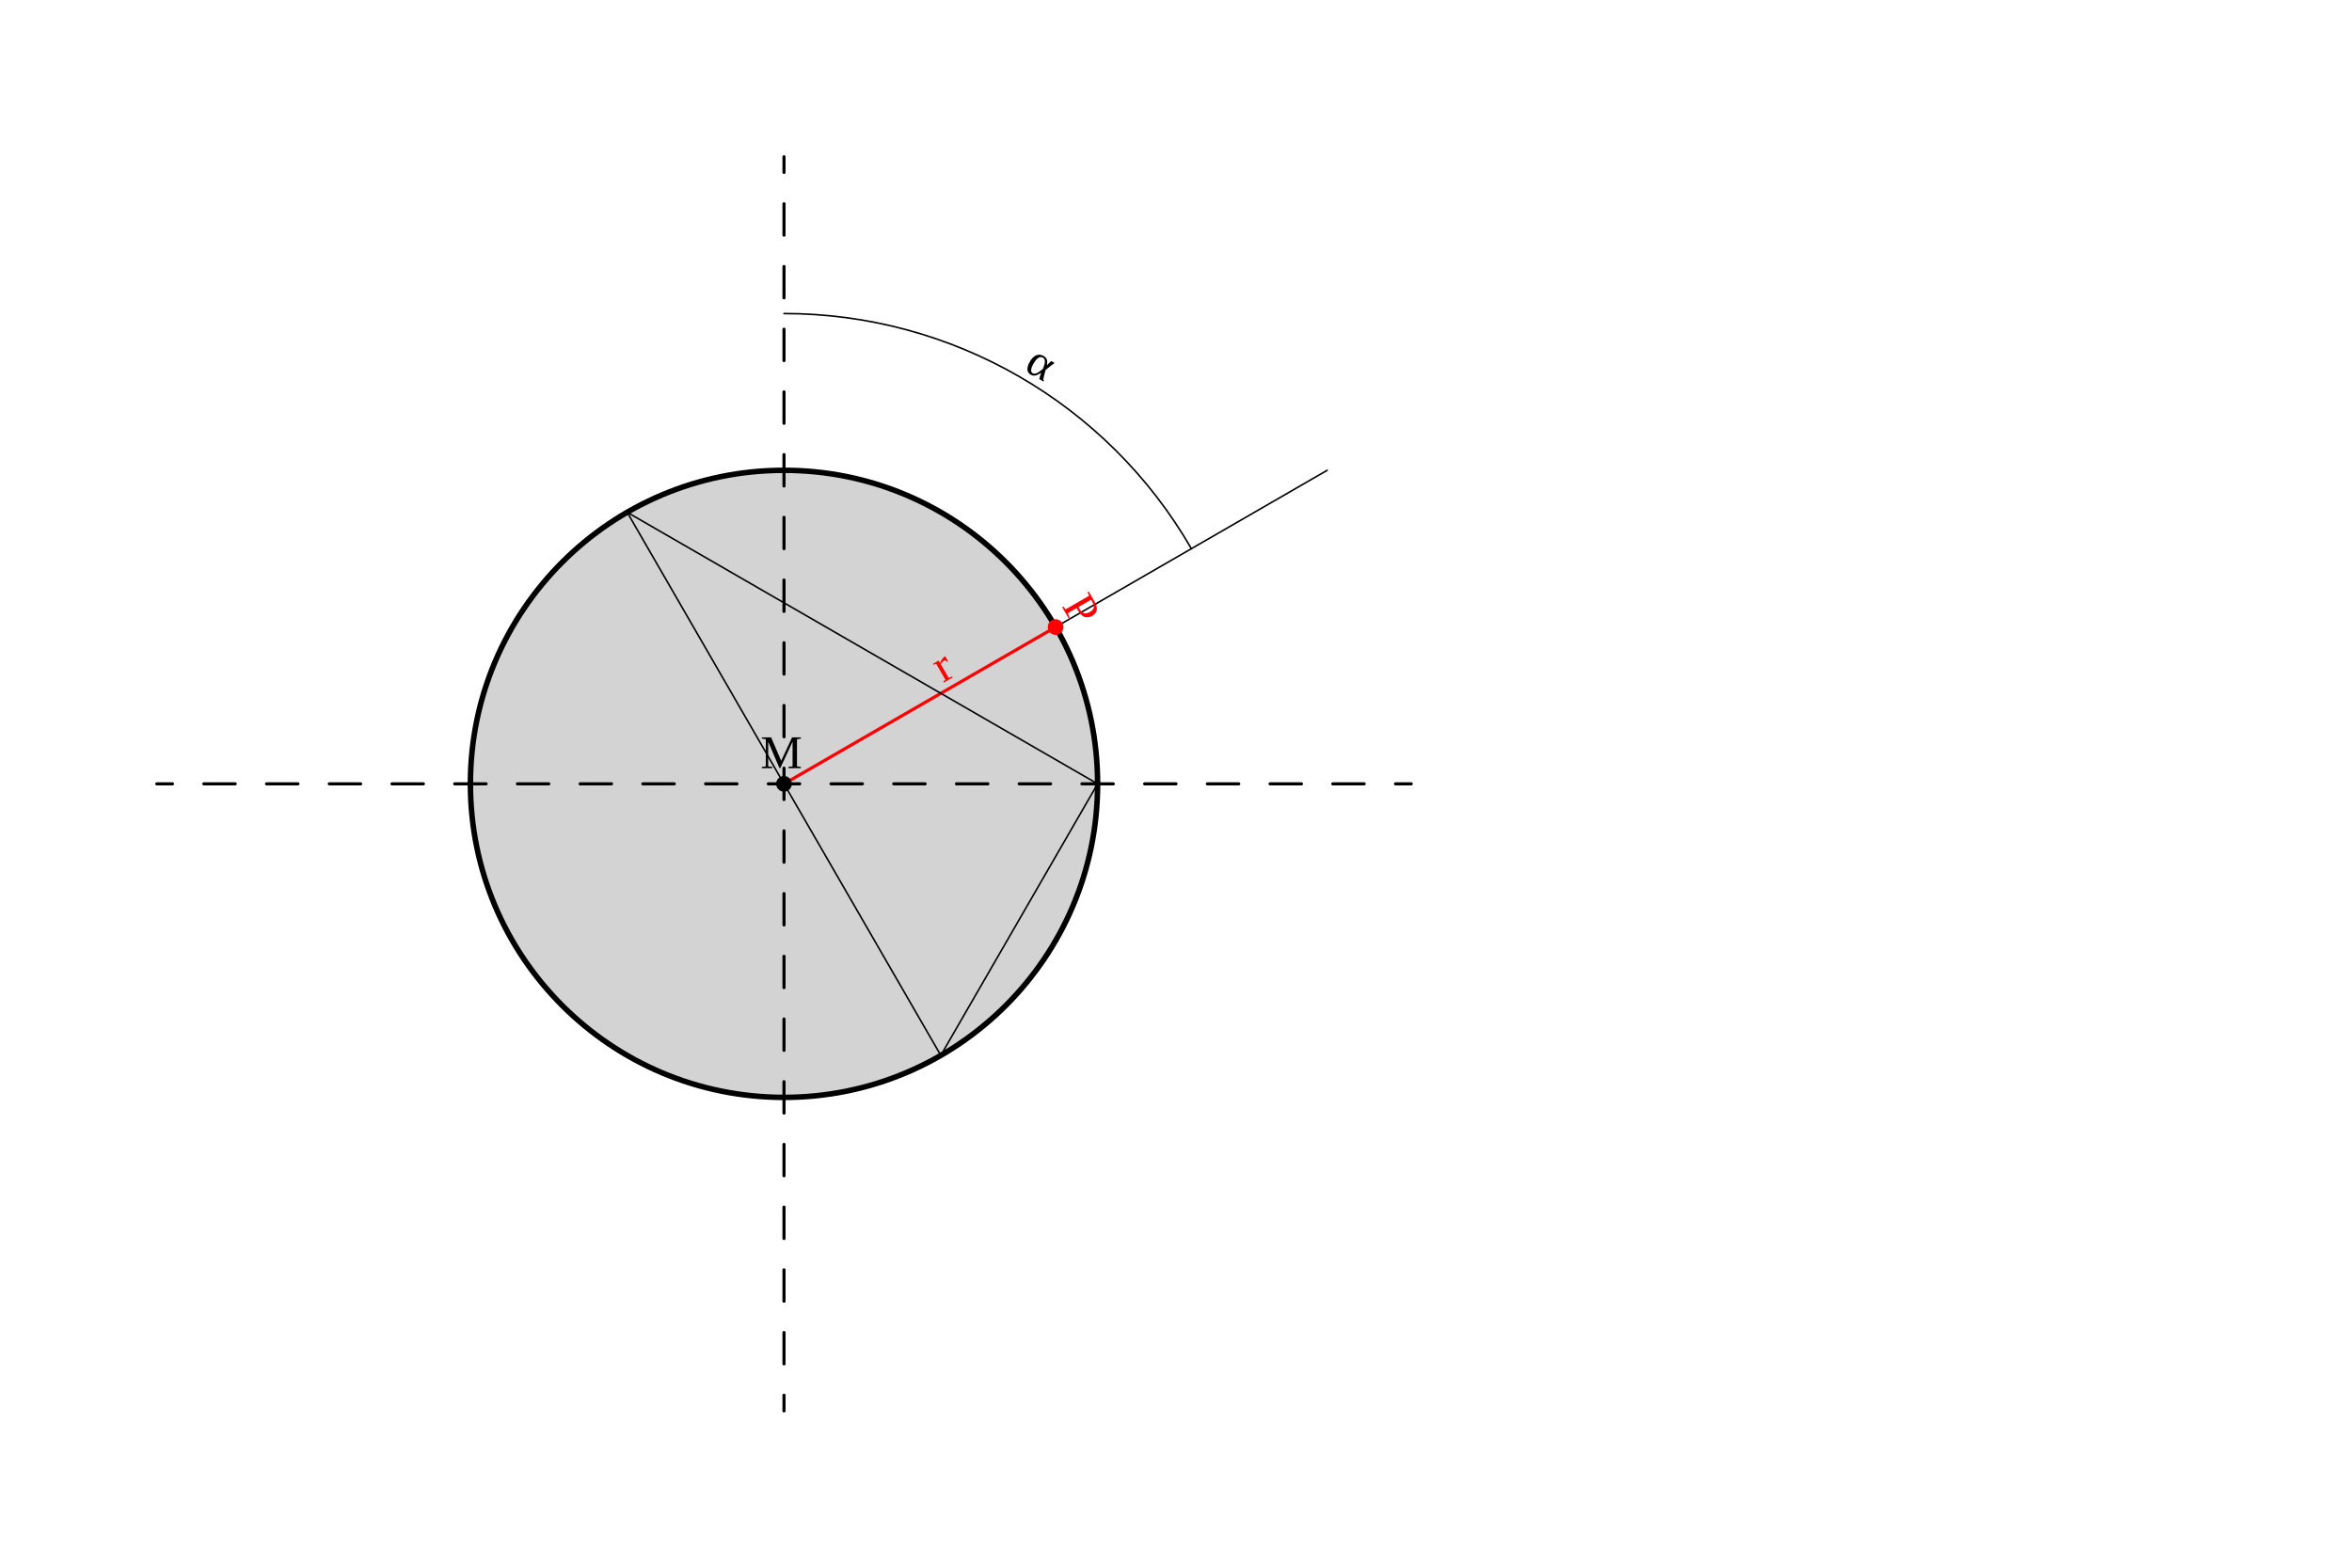
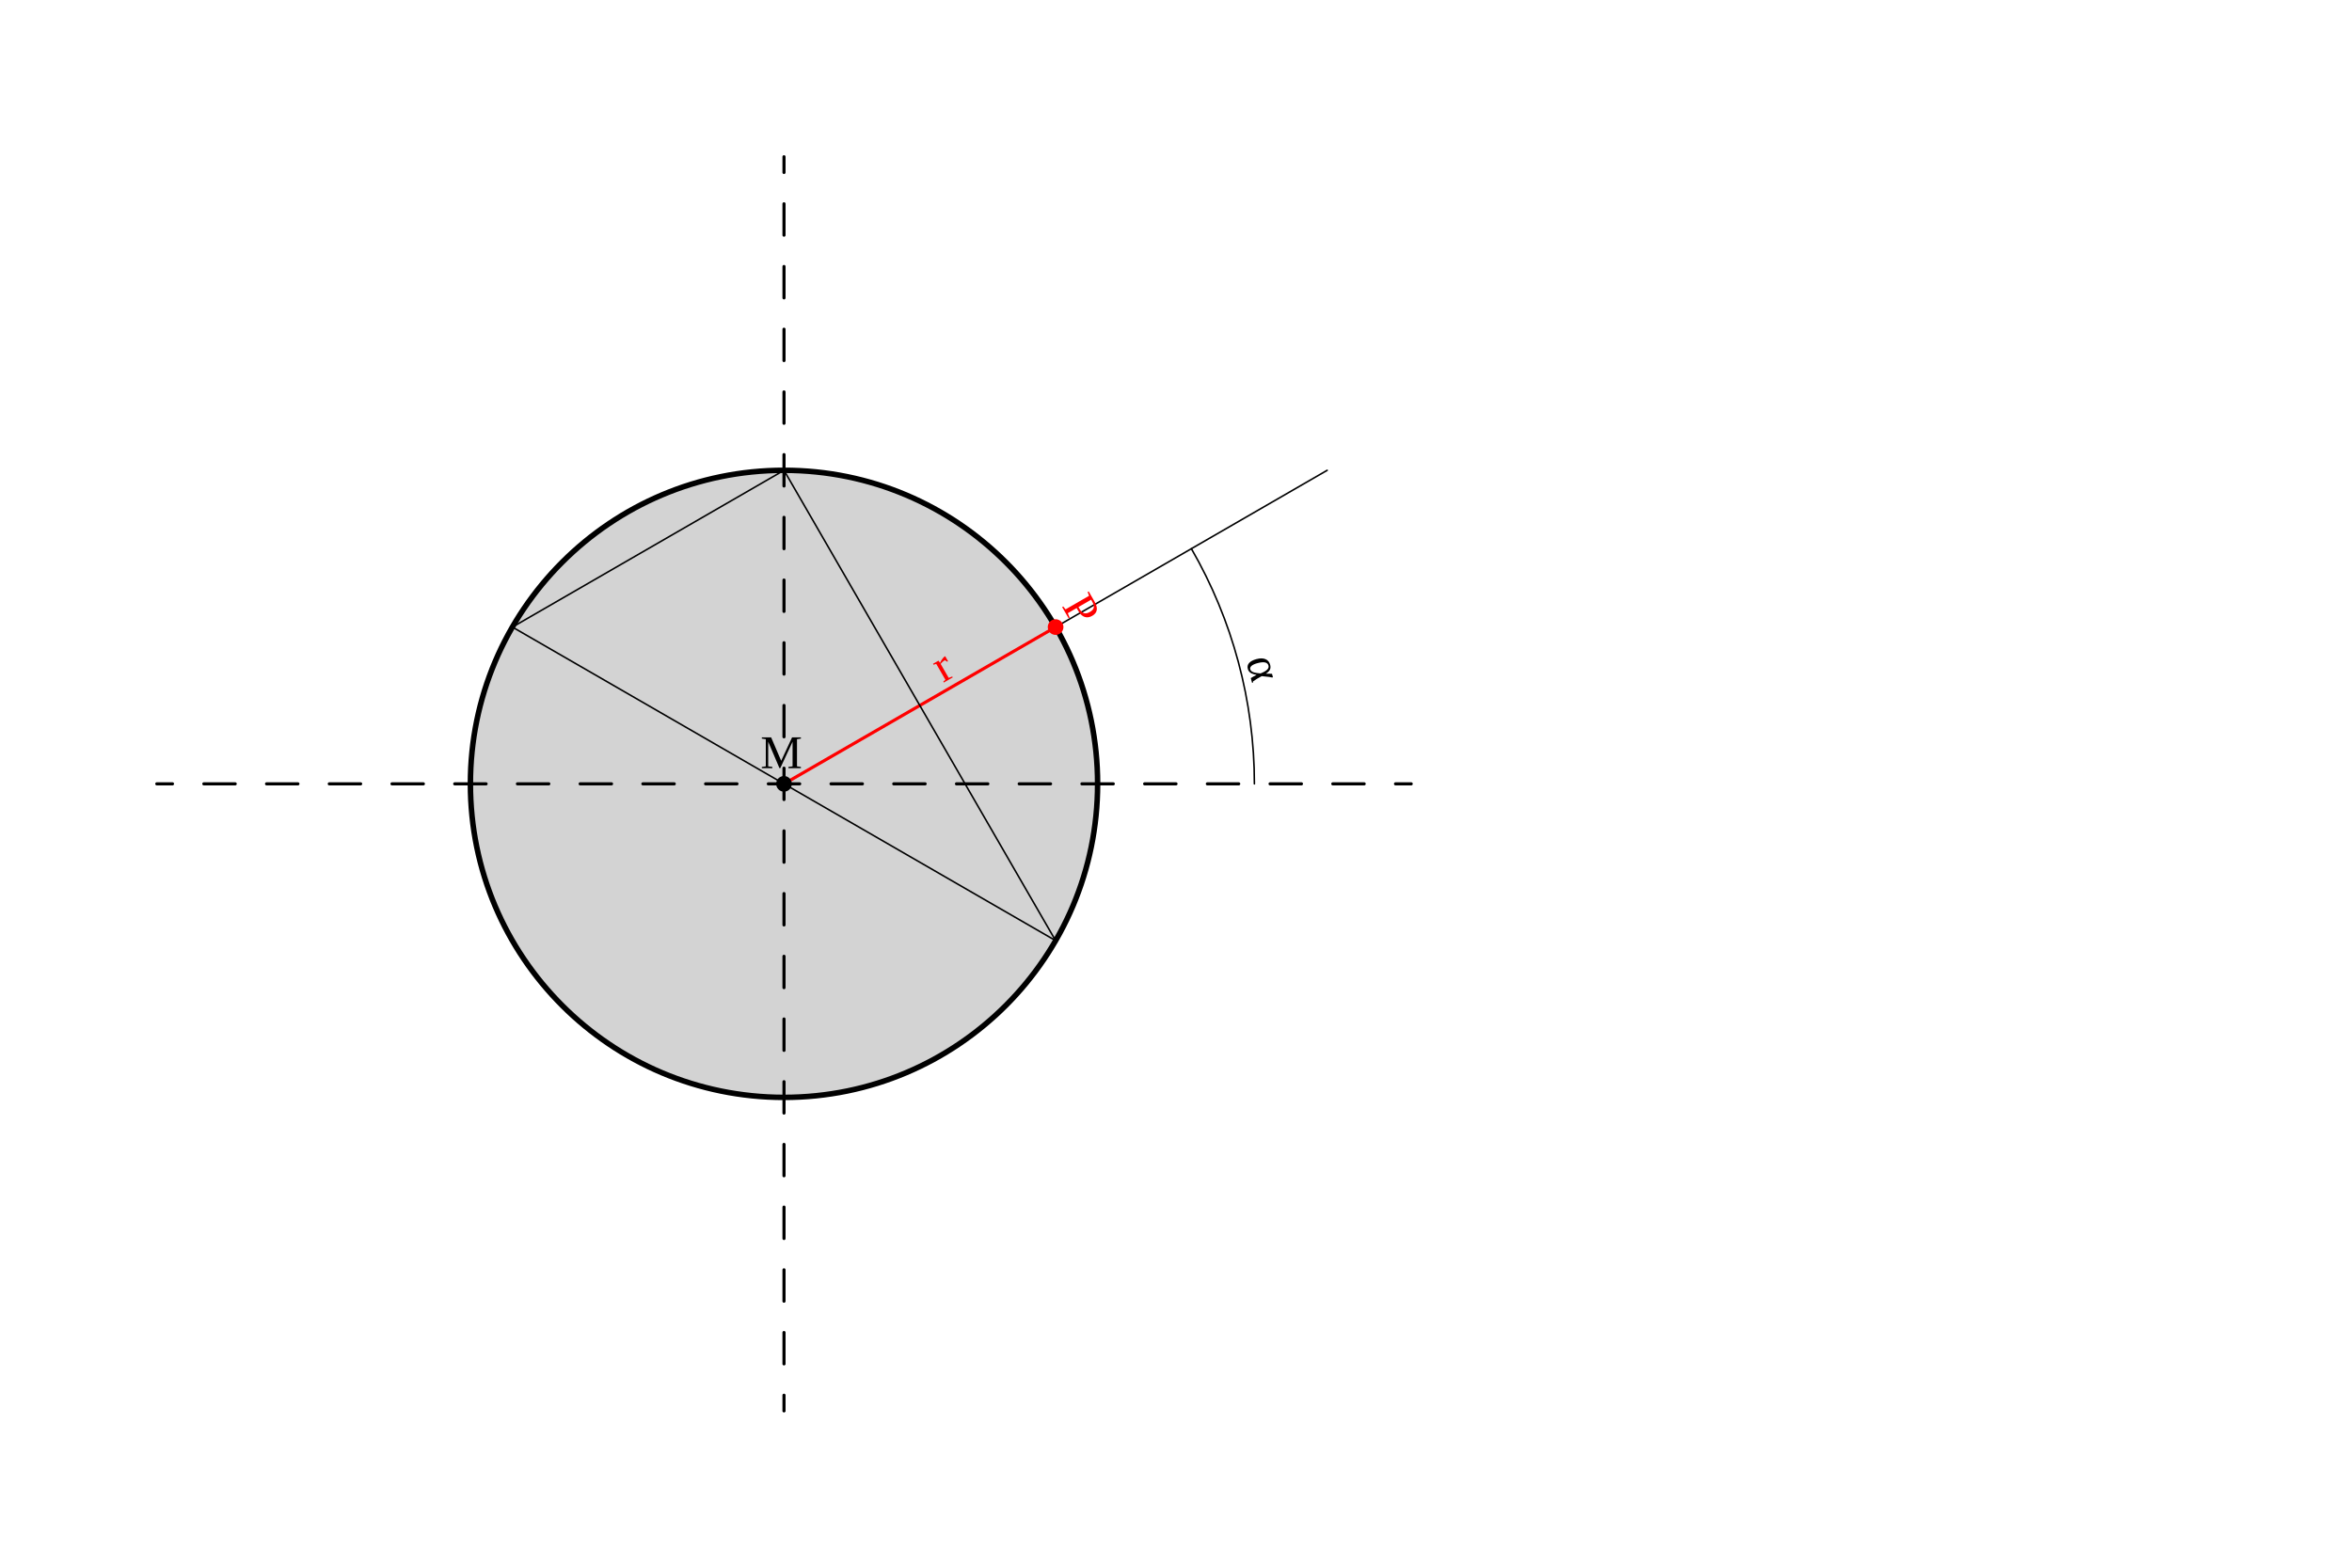
<svg xmlns="http://www.w3.org/2000/svg" width="150mm" height="100mm" viewBox="-50 -50 150 100" version="1.1">
  <style />
  <g transform="scale(1, -1)" fill="lightgrey">
    <circle cx="0.000" cy="0.000" r="20.000" stroke="black" stroke-width="0.35" stroke-linecap="round" />
    <g transform="translate(-1.500 1.000) rotate(0.000)">
      <text transform="translate(0.000 0.000) scale(0.25, -0.25)" fill="black" stroke="none">M</text>
    </g>
    <line x1="-40.000" y1="0.000" x2="40.000" y2="0.000" stroke="black" stroke-width="0.2" stroke-linecap="round" stroke-dasharray="2.0 1.0 0.0 1.0" stroke-dashoffset="1.0" />
    <line x1="0.000" y1="-40.000" x2="0.000" y2="40.000" stroke="black" stroke-width="0.2" stroke-linecap="round" stroke-dasharray="2.0 1.0 0.0 1.0" stroke-dashoffset="1.0" />
    <line x1="0.000" y1="0.000" x2="34.641" y2="20.000" stroke="black" stroke-width="0.1" stroke-linecap="round" />
    <circle cx="17.321" cy="10.000" r="0.5" fill="red" />
    <g transform="translate(17.321 10.000) rotate(-60.000)">
      <text transform="translate(-1.000 1.000) scale(0.25, -0.25)" fill="red" stroke="none">P</text>
    </g>
    <line x1="0.000" y1="0.000" x2="17.321" y2="10.000" stroke="red" stroke-width="0.2" stroke-linecap="round" />
    <circle cx="0.000" cy="0.000" r="0.5" fill="black" />
    <g transform="translate(10.392 6.000) rotate(30.000)">
      <text transform="translate(0.000 0.500) scale(0.25, -0.25)" fill="red" stroke="none">r</text>
    </g>
-     <path d="M 20.000 0.000 L 10.000 -17.321 L -10.000 17.321 L 20.000 0.000" stroke="black" stroke-width="0.1" stroke-linecap="round" fill="none" />
-     <path d="M 0.000 30.000 A 30.000 30.000 0 0 0 25.981 15.000" stroke="black" stroke-width="0.1" stroke-linecap="round" fill="none" />
-     <g transform="translate(15.000 25.981) rotate(-30.000)">
+     <path d="M 0.000 20.000 L 17.321 -10.000 L -17.321 10.000 L 0.000 20.000" stroke="black" stroke-width="0.1" stroke-linecap="round" fill="none" />
+     <path d="M 30.000 0.000 A 30.000 30.000 0 0 1 25.981 15.000" stroke="black" stroke-width="0.1" stroke-linecap="round" fill="none" />
+     <g transform="translate(28.978 7.765) rotate(-75.000)">
      <text transform="translate(0.000 0.500) scale(0.25, -0.25)" fill="black" stroke="none">α</text>
    </g>
  </g>
</svg>
